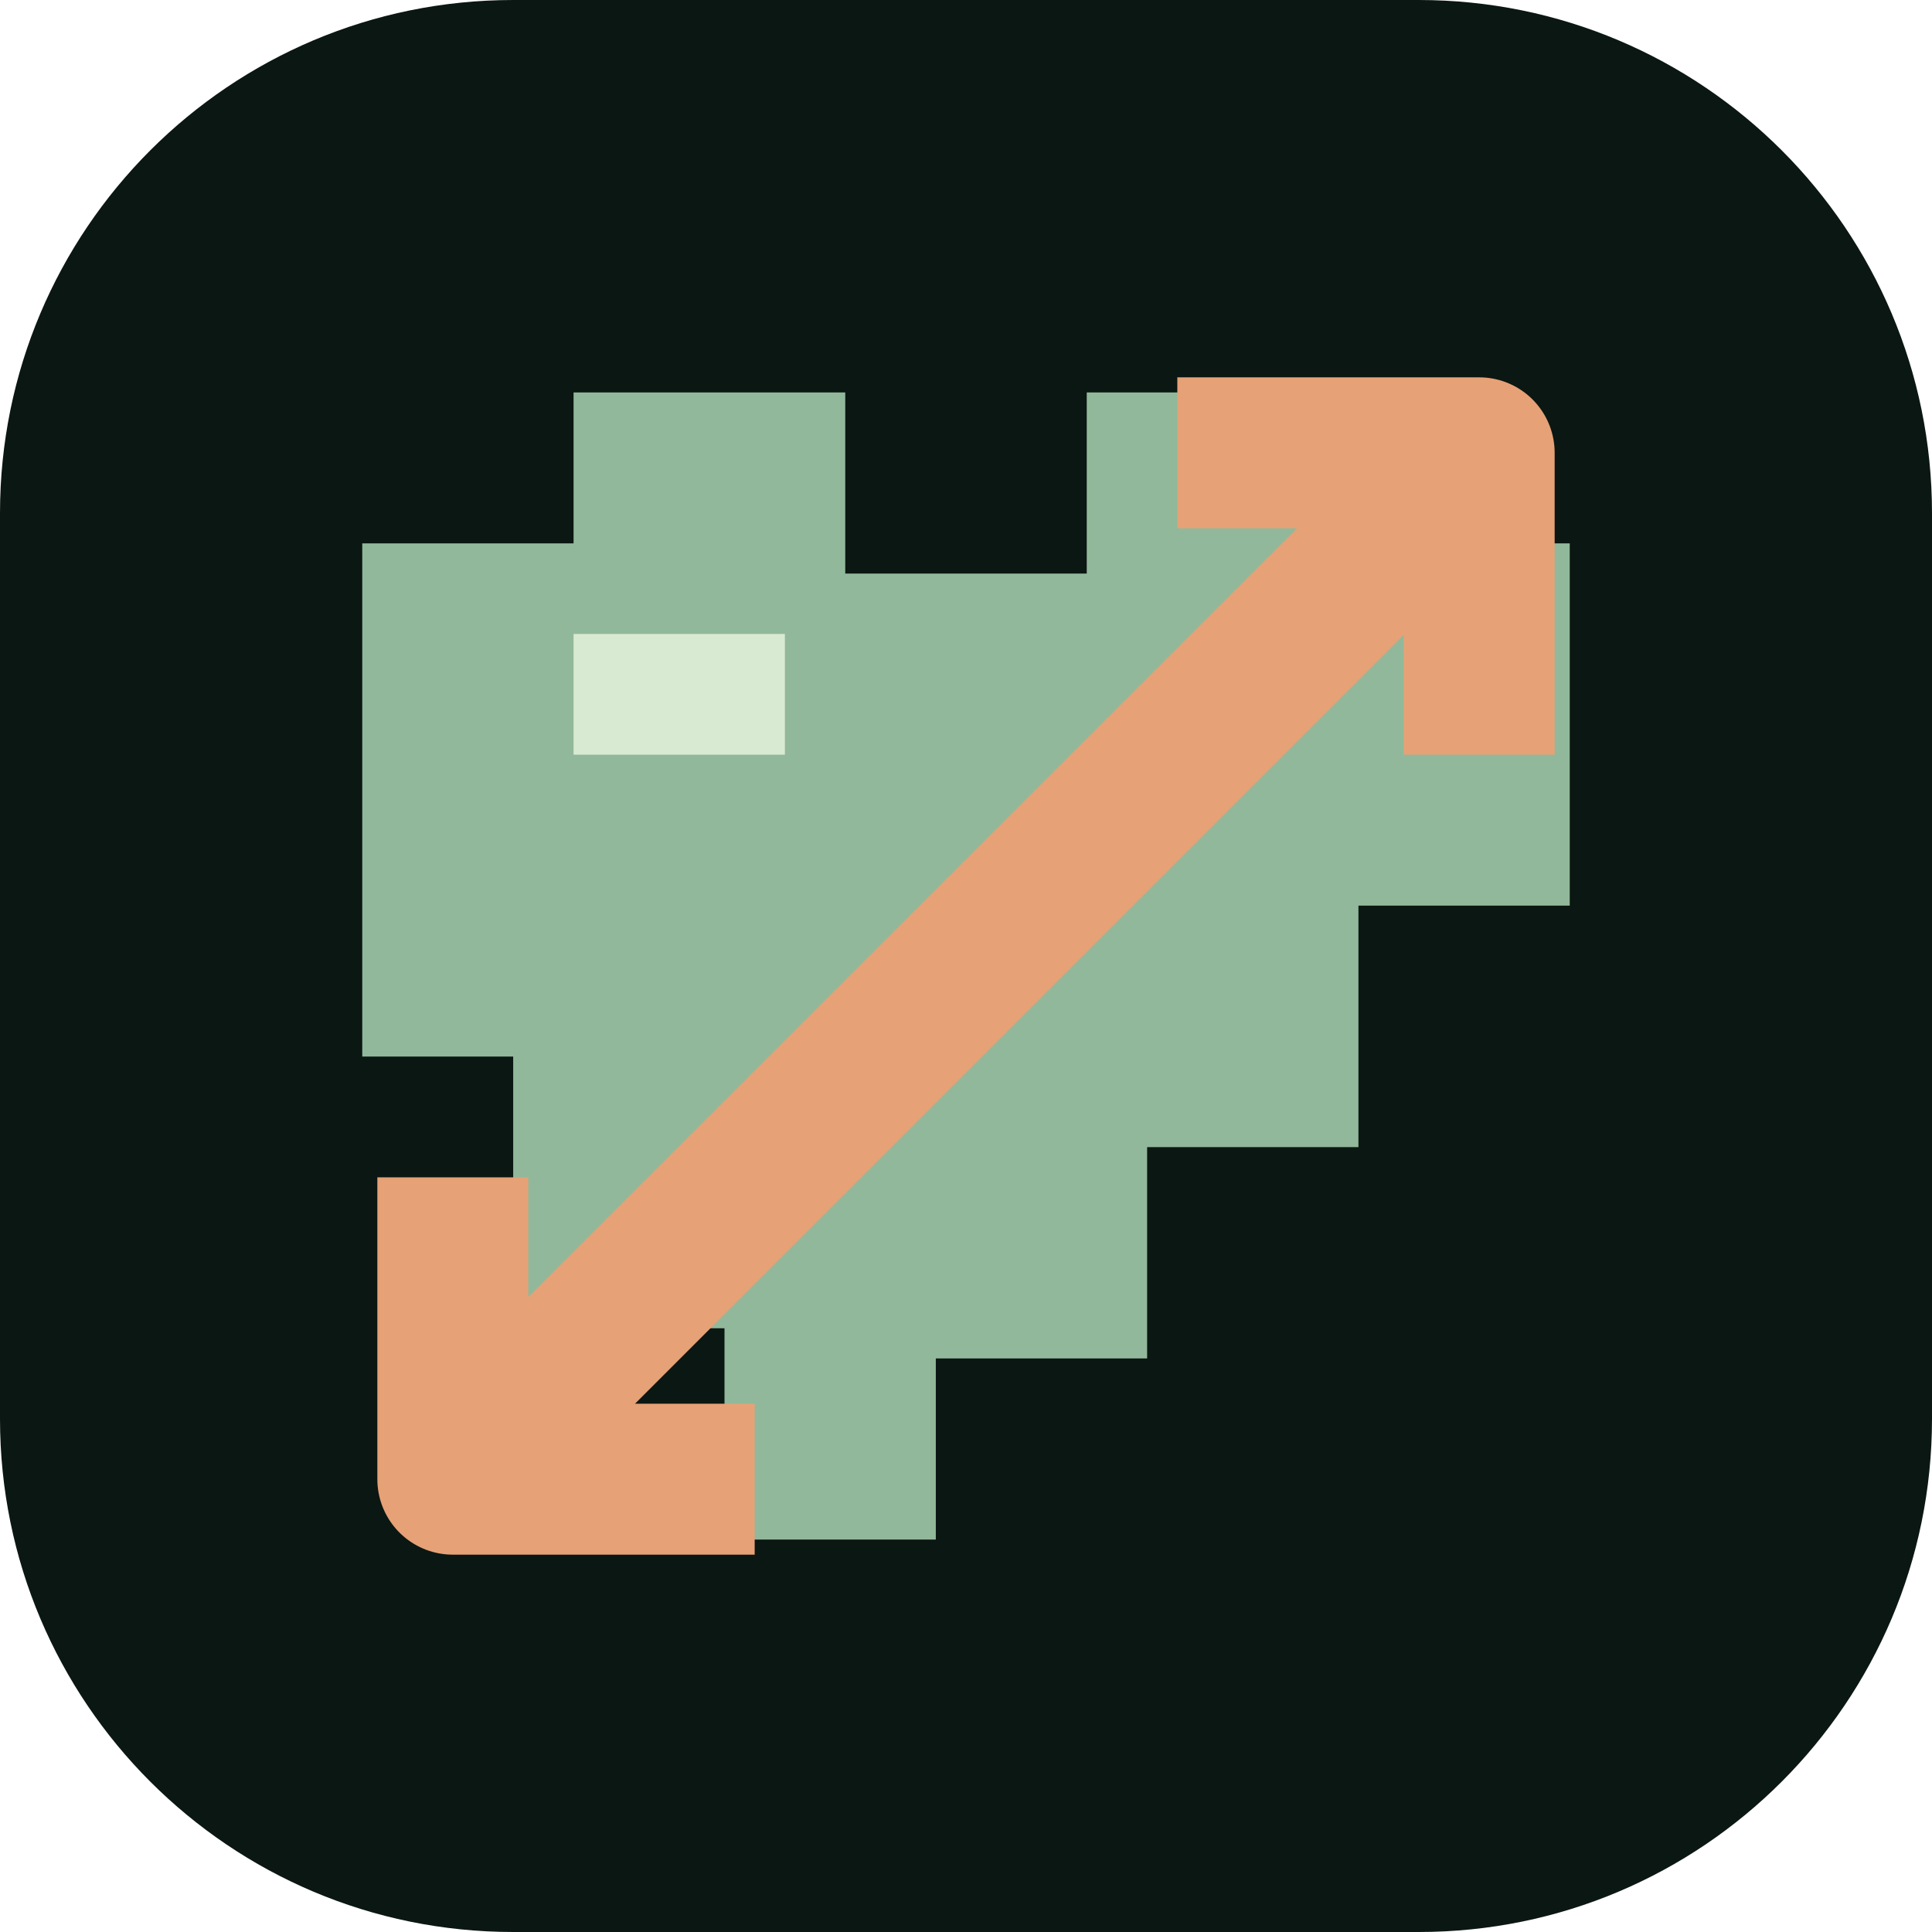
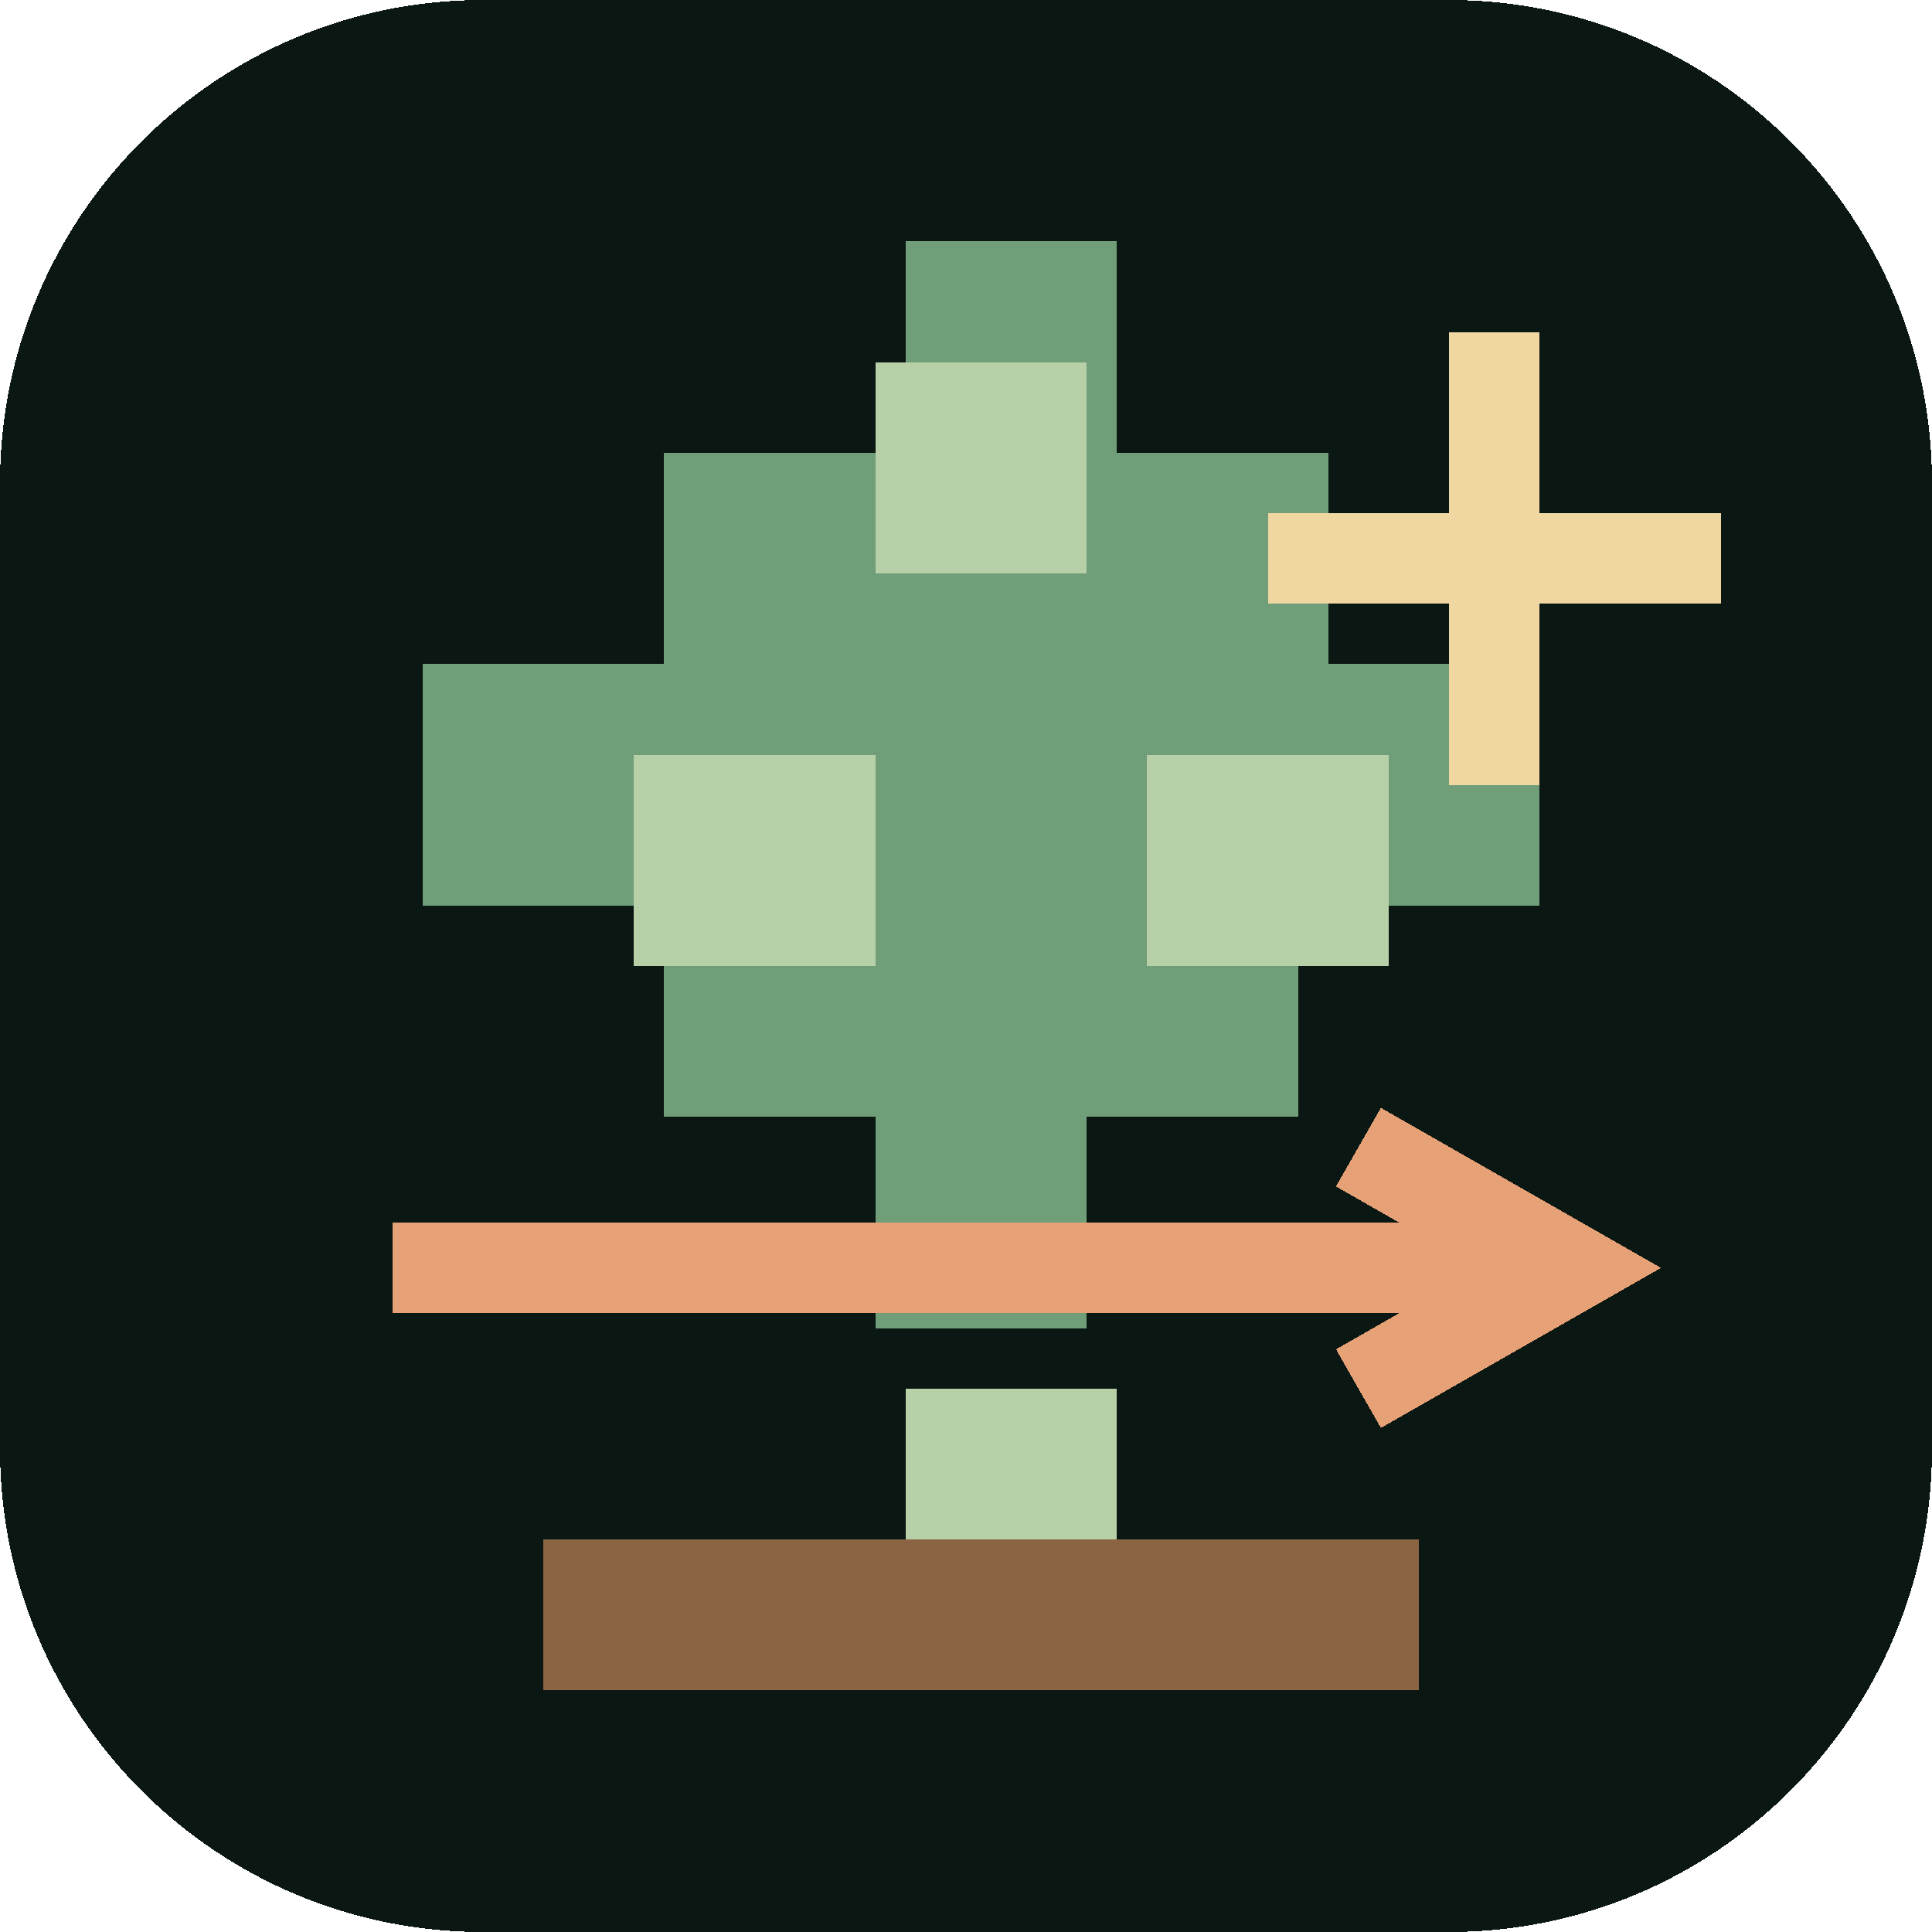
- <svg xmlns="http://www.w3.org/2000/svg" viewBox="0 0 64 64">
-   <rect width="64" height="64" rx="17" fill="#0b1712" />
-   <path d="M12 27v-9h7v-5h9v6h8v-6h9v5h7v12h-7v8h-7v7h-7v6h-7v-7h-7v-9h-5z" fill="#91b89a" />
-   <path d="M15 49L49 15M39 15h10v10M15 39v10h10" fill="none" stroke="#e6a176" stroke-width="5" stroke-linejoin="round" />
-   <path d="M19 21h7v4h-7z" fill="#d9ead2" />
+ <svg xmlns="http://www.w3.org/2000/svg" viewBox="0 0 64 64" shape-rendering="crispEdges">
+   <rect width="64" height="64" rx="16" fill="#0b1712" />
+   <path d="M30 8h7v7h7v7h7v8h-8v7h-7v7h-7v-7h-7v-7h-8v-8h8v-7h8z" fill="#6f9e78" />
+   <path d="M29 12h7v7h-7zm-8 13h8v7h-8zm17 0h8v7h-8zm-8 21h7v10h-7z" fill="#b8d0a8" />
+   <path d="M18 51h29v5H18z" fill="#8b6443" />
+   <path d="M13 42h37" stroke="#e6a176" stroke-width="3" />
+   <path d="M45 38l7 4-7 4" fill="none" stroke="#e6a176" stroke-width="3" stroke-linejoin="miter" />
+   <path d="M48 11h3v6h6v3h-6v6h-3v-6h-6v-3h6z" fill="#f0d7a2" />
</svg>
